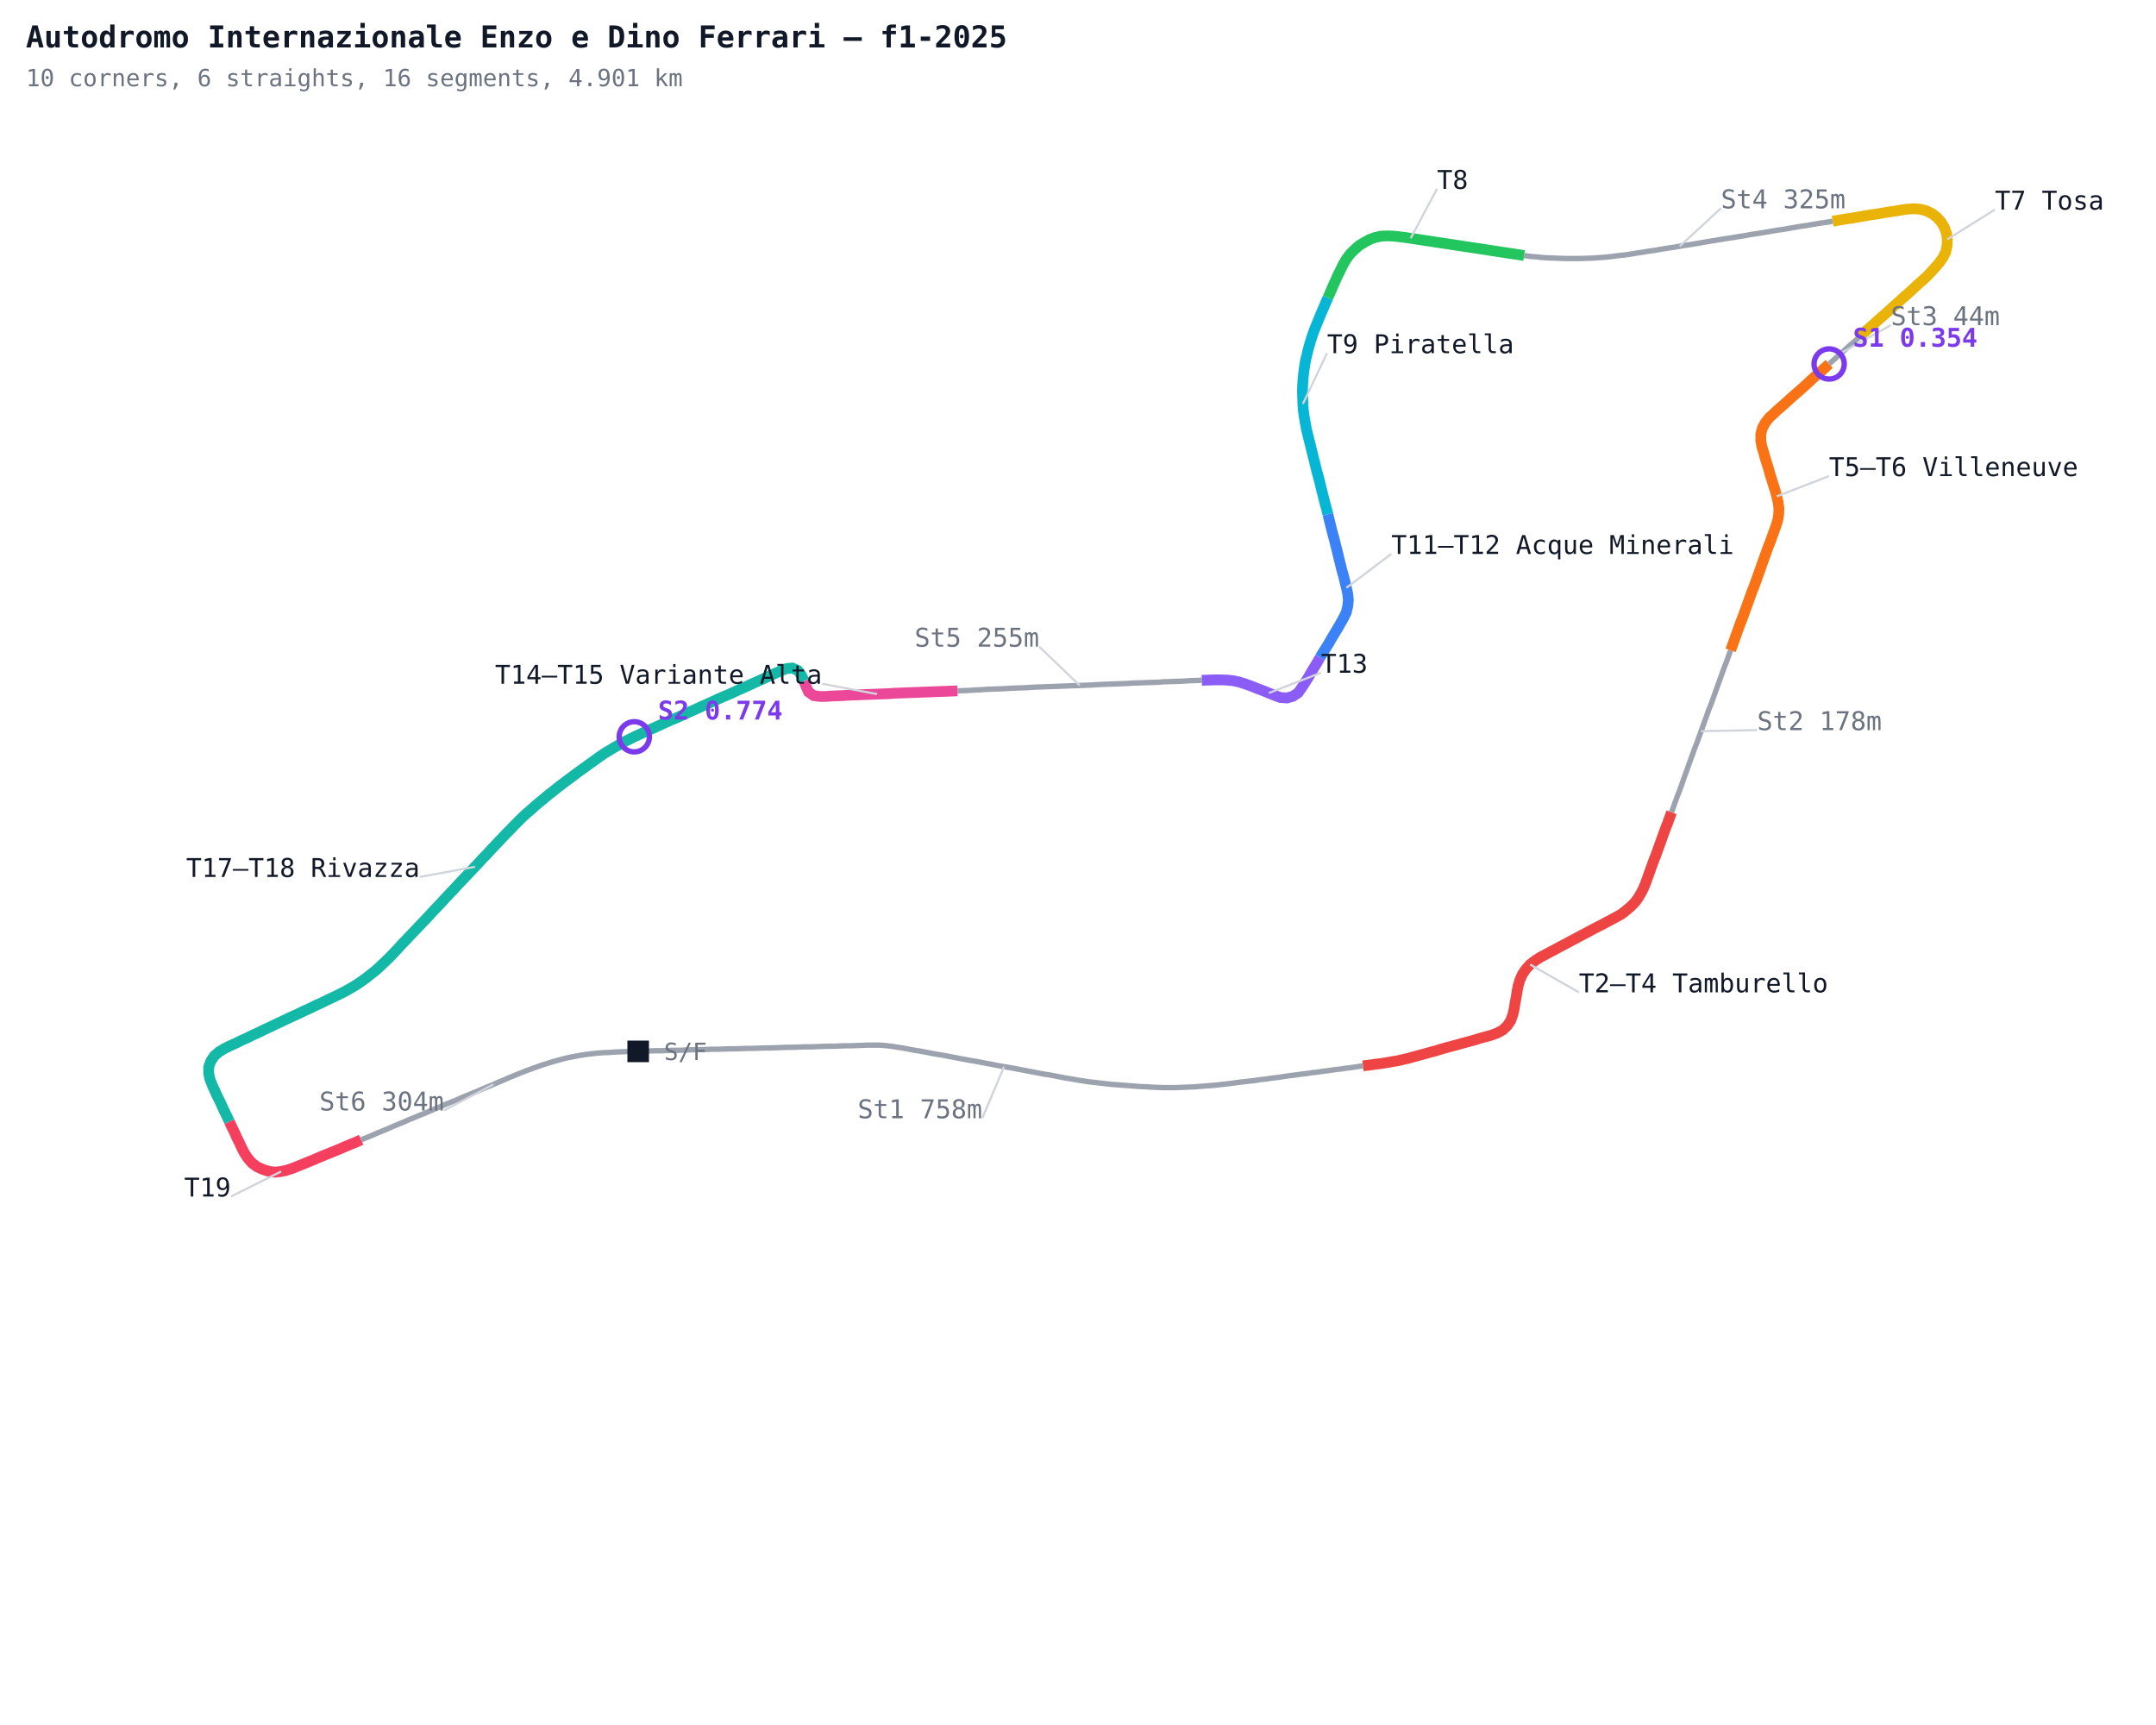
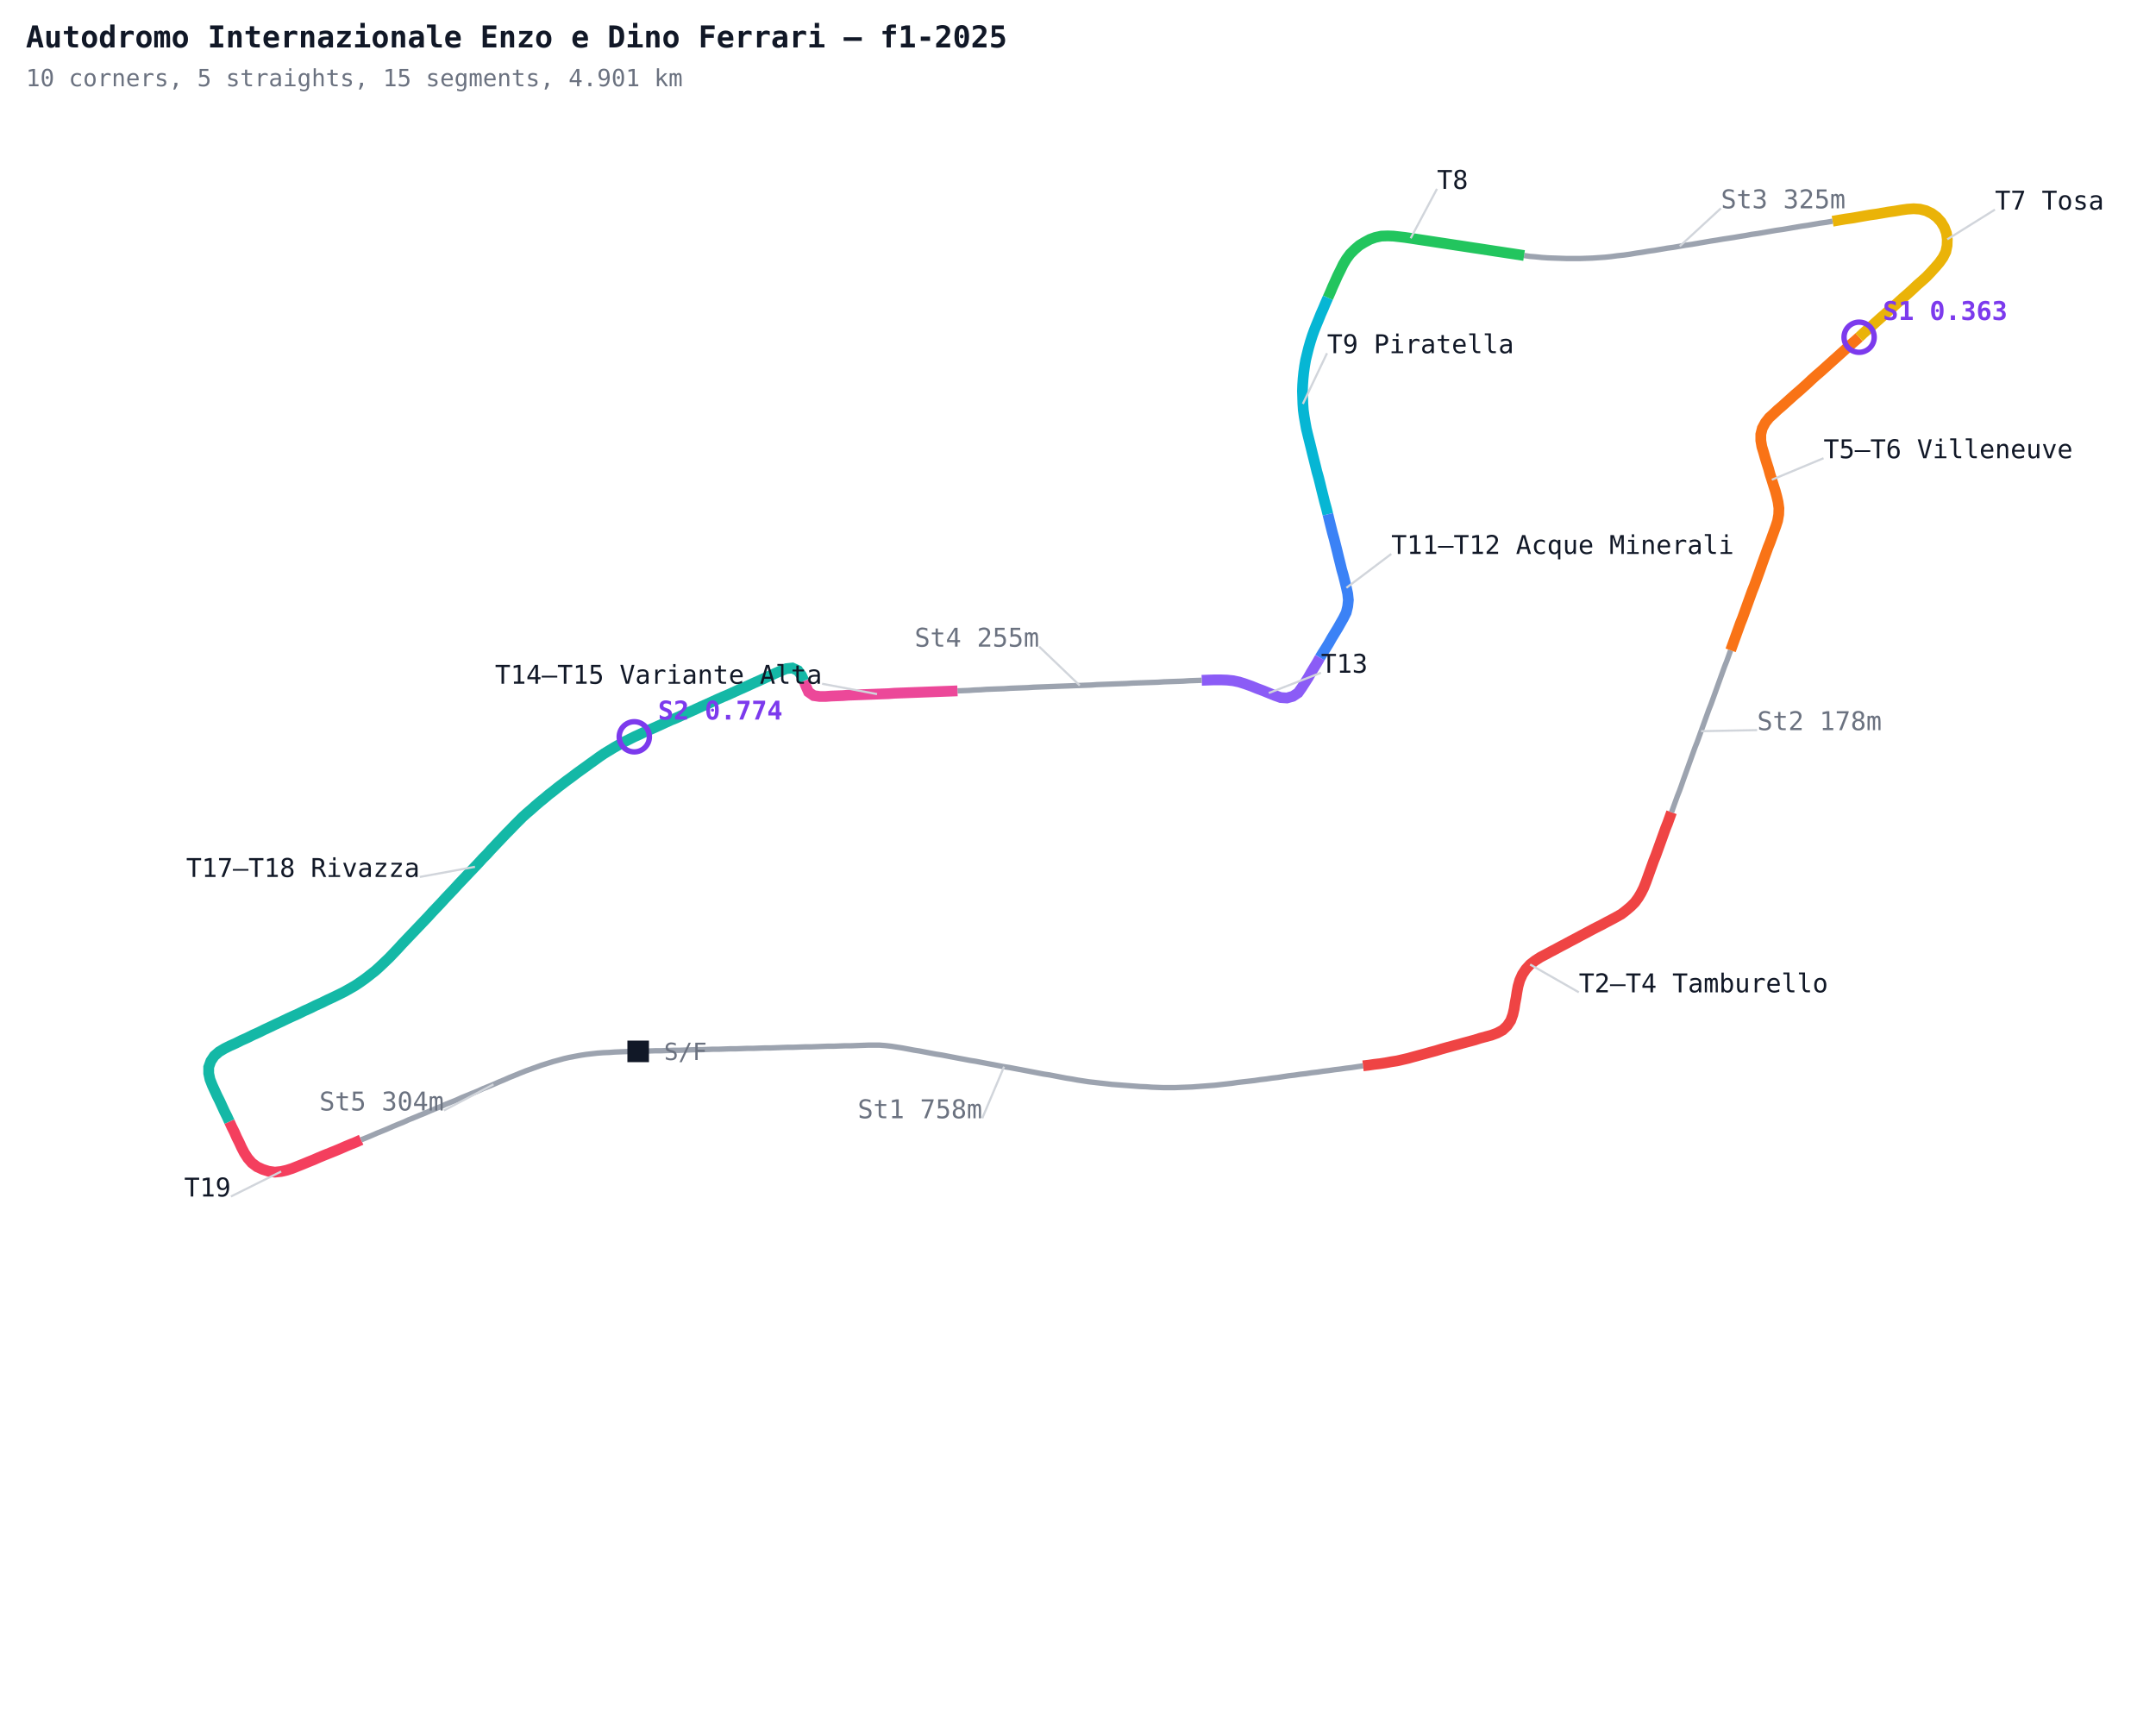
<svg xmlns="http://www.w3.org/2000/svg" width="1000" height="800" viewBox="0 0 1000 800">
  <defs>
    <style>
      .name { font-family: monospace; font-size: 12px; }
      .sector { font-family: monospace; font-size: 12px; fill: #7c3aed; font-weight: bold; }
      .title { font-family: monospace; font-size: 14px; fill: #111827; font-weight: bold; }
      .sub { font-family: monospace; font-size: 11px; fill: #6b7280; }
    </style>
  </defs>
  <rect width="1000" height="800" fill="#ffffff" />
  <polyline fill="none" stroke="#9ca3af" stroke-width="2.5" points="296.0,487.6 298.8,487.5 301.4,487.4 304.1,487.3 306.8,487.3 309.4,487.2 312.1,487.1 314.8,487.1 317.4,487.0 320.1,486.9 322.7,486.8 325.4,486.8 328.1,486.7 330.7,486.6 333.4,486.6 336.1,486.5 338.7,486.4 341.4,486.4 344.1,486.3 346.7,486.2 349.4,486.2 352.0,486.1 354.7,486.0 357.4,486.0 360.0,485.9 362.7,485.8 365.4,485.7 368.0,485.7 370.7,485.6 373.3,485.5 376.0,485.5 378.7,485.4 381.3,485.3 384.0,485.2 386.7,485.2 389.3,485.1 392.0,485.0 394.7,485.0 397.3,484.9 400.0,484.8 402.6,484.7 405.3,484.7 408.0,484.7 410.6,484.9 413.3,485.2 415.9,485.6 418.5,486.0 421.2,486.5 423.8,487.0 426.4,487.4 429.0,487.9 431.6,488.4 434.3,488.9 436.9,489.3 439.5,489.8 442.1,490.3 444.7,490.8 447.4,491.3 450.0,491.8 452.6,492.2 455.2,492.7 457.8,493.2 460.5,493.7 463.1,494.2 465.7,494.7 468.3,495.1 470.9,495.6 473.6,496.1 476.2,496.6 478.8,497.1 481.4,497.6 484.0,498.1 486.7,498.5 489.3,499.0 491.9,499.5 494.5,500.0 497.1,500.4 499.8,500.9 502.4,501.3 505.0,501.7 507.7,502.0 510.3,502.3 513.0,502.6 515.6,502.9 518.3,503.1 520.9,503.3 523.6,503.5 526.2,503.7 528.9,503.9 531.6,504.0 534.2,504.2 536.9,504.3 539.6,504.4 542.2,504.4 544.9,504.4 547.5,504.3 550.2,504.2 552.9,504.1 555.5,503.9 558.2,503.7 560.8,503.5 563.5,503.3 566.1,503.0 568.8,502.7 571.4,502.4 574.1,502.0 576.7,501.7 579.4,501.4 582.0,501.1 584.6,500.7 587.3,500.4 589.9,500.0 592.6,499.7 595.2,499.3 597.8,498.9 600.5,498.6 603.1,498.2 605.8,497.9 608.4,497.5 611.1,497.2 613.7,496.8 616.3,496.5 619.0,496.1 621.6,495.8 624.3,495.4 626.9,495.1 629.5,494.7 632.2,494.3" />
  <polyline fill="none" stroke="#ef4444" stroke-width="5" points="632.2,494.3 634.8,494.0 637.5,493.6 640.1,493.3 642.7,492.9 645.4,492.4 648.0,492.0 650.6,491.4 653.2,490.8 655.7,490.1 658.3,489.4 660.9,488.7 663.4,488.0 666.0,487.3 668.6,486.5 671.1,485.8 673.7,485.1 676.3,484.4 678.8,483.7 681.4,483.0 684.0,482.3 686.5,481.5 689.1,480.8 691.7,480.1 694.4,479.1 697.0,477.7 699.1,475.7 700.7,473.3 701.7,470.5 702.3,467.9 702.7,465.3 703.2,462.7 703.6,460.1 704.1,457.4 704.9,454.6 706.1,451.9 707.7,449.5 709.7,447.3 712.0,445.5 714.5,443.9 716.8,442.7 719.2,441.4 721.5,440.2 723.9,438.9 726.2,437.7 728.6,436.4 730.9,435.2 733.3,433.9 735.6,432.7 738.0,431.4 740.3,430.2 742.7,429.0 745.1,427.7 747.4,426.5 749.8,425.2 752.1,423.9 754.4,422.1 756.4,420.4 758.3,418.5 759.9,416.3 761.2,414.1 762.4,411.7 763.4,409.2 764.3,406.7 765.2,404.2 766.1,401.7 767.0,399.2 768.0,396.7 768.9,394.2 769.8,391.7 770.7,389.2 771.6,386.7 772.5,384.2 773.5,381.7 774.4,379.2 775.3,376.7" />
  <polyline fill="none" stroke="#9ca3af" stroke-width="2.5" points="775.3,376.7 776.2,374.2 777.1,371.7 778.0,369.2 779.0,366.7 779.9,364.2 780.8,361.6 781.7,359.1 782.6,356.6 783.5,354.1 784.4,351.6 785.3,349.1 786.2,346.6 787.2,344.1 788.1,341.6 789.0,339.1 789.9,336.6 790.8,334.1 791.7,331.6 792.6,329.1 793.6,326.6 794.5,324.1 795.4,321.6 796.3,319.1 797.2,316.6 798.1,314.1 799.0,311.6 799.9,309.1 800.9,306.6 801.8,304.1 802.7,301.6" />
-   <polyline fill="none" stroke="#f97316" stroke-width="5" points="802.7,301.6 803.6,299.1 804.5,296.6 805.4,294.1 806.3,291.6 807.2,289.1 808.2,286.6 809.1,284.1 810.0,281.6 810.9,279.1 811.8,276.6 812.7,274.1 813.7,271.6 814.6,269.1 815.5,266.6 816.4,264.1 817.3,261.5 818.2,259.0 819.1,256.5 820.0,254.0 821.0,251.5 821.9,249.0 822.8,246.5 823.7,244.0 824.5,241.5 825.0,238.6 825.1,235.7 824.7,232.8 824.1,230.2 823.4,227.6 822.6,225.1 821.8,222.5 821.0,220.0 820.3,217.4 819.5,214.9 818.7,212.3 818.0,209.8 817.2,207.2 816.7,204.3 816.7,201.4 817.4,198.6 818.8,196.0 820.6,193.7 822.6,191.9 824.5,190.1 826.5,188.4 828.5,186.6 830.5,184.8 832.5,183.0 834.5,181.3 836.5,179.5 838.5,177.7 840.4,175.9 842.4,174.1 844.4,172.4 846.4,170.6 848.4,168.8" />
-   <polyline fill="none" stroke="#9ca3af" stroke-width="2.5" points="848.4,168.8 850.4,167.0 852.3,165.3 854.3,163.5 856.3,161.7 858.3,159.9 860.3,158.2 862.3,156.4" />
+   <polyline fill="none" stroke="#f97316" stroke-width="5" points="802.7,301.6 803.6,299.1 804.5,296.6 805.4,294.1 806.3,291.6 807.2,289.1 808.2,286.6 809.1,284.1 810.0,281.6 810.9,279.1 811.8,276.6 812.7,274.1 813.7,271.6 814.6,269.1 815.5,266.6 816.4,264.1 817.3,261.5 818.2,259.0 819.1,256.5 820.0,254.0 821.0,251.5 821.9,249.0 822.8,246.5 823.7,244.0 824.5,241.5 825.0,238.6 825.1,235.7 824.7,232.8 824.1,230.2 823.4,227.6 822.6,225.1 821.8,222.5 821.0,220.0 820.3,217.4 819.5,214.9 818.7,212.3 818.0,209.8 817.2,207.2 816.7,204.3 816.7,201.4 817.4,198.6 818.8,196.0 820.6,193.7 822.6,191.9 824.5,190.1 826.5,188.4 828.5,186.6 830.5,184.8 832.5,183.0 834.5,181.3 836.5,179.5 838.5,177.7 840.4,175.9 842.4,174.1 844.4,172.4 846.4,170.6 848.4,168.8 850.4,167.0 852.3,165.3 854.3,163.5 856.3,161.7 858.3,159.9 860.3,158.2 862.3,156.4" />
  <polyline fill="none" stroke="#eab308" stroke-width="5" points="862.3,156.4 864.2,154.6 866.2,152.8 868.2,151.1 870.2,149.3 872.2,147.5 874.4,145.6 876.4,143.8 878.4,142.0 880.5,140.1 882.7,138.1 884.9,136.2 887.1,134.2 889.2,132.2 891.4,130.3 893.6,128.3 895.6,126.2 897.6,124.0 899.5,121.8 901.2,119.4 902.5,116.8 903.1,113.9 903.2,111.0 902.8,108.1 901.8,105.4 900.3,102.9 898.3,100.7 896.0,99.0 893.3,97.7 890.5,97.0 887.6,96.8 884.7,97.0 881.8,97.4 878.9,97.9 876.0,98.3 873.1,98.8 870.2,99.3 867.3,99.7 864.4,100.2 861.6,100.7 858.7,101.2 855.8,101.6 852.9,102.1 850.0,102.6" />
  <polyline fill="none" stroke="#9ca3af" stroke-width="2.5" points="850.0,102.6 847.1,103.1 844.2,103.5 841.3,104.0 838.4,104.5 835.6,104.9 832.7,105.4 829.8,105.9 826.9,106.4 824.0,106.8 821.1,107.3 818.2,107.8 815.3,108.3 812.4,108.7 809.8,109.2 807.2,109.6 804.3,110.1 801.7,110.5 799.0,110.9 796.1,111.4 793.5,111.8 790.6,112.3 787.7,112.8 784.8,113.3 782.0,113.7 779.1,114.2 776.2,114.7 773.3,115.1 770.4,115.6 767.5,116.1 764.6,116.5 761.7,117.0 758.9,117.4 756.0,117.9 753.1,118.3 750.2,118.6 747.3,119.0 744.4,119.3 741.4,119.5 738.5,119.7 735.6,119.8 732.7,119.9 729.7,119.9 726.8,119.9 723.9,119.8 721.0,119.7 718.1,119.6 715.1,119.4 712.2,119.1 709.6,118.9 706.9,118.5" />
  <polyline fill="none" stroke="#22c55e" stroke-width="5" points="706.9,118.5 704.3,118.1 701.7,117.7 699.0,117.3 696.4,116.9 693.7,116.5 691.1,116.1 688.5,115.7 685.9,115.3 683.2,114.9 680.6,114.5 678.0,114.1 675.3,113.7 672.7,113.3 670.1,112.9 667.4,112.5 664.8,112.1 662.2,111.7 659.5,111.3 656.9,110.9 654.3,110.5 651.6,110.1 649.0,109.8 646.3,109.5 643.7,109.4 640.7,109.5 637.9,110.1 635.4,111.0 632.8,112.4 630.5,113.8 628.3,115.7 626.2,117.8 624.5,120.1 623.0,122.6 621.7,125.3 620.4,127.9 619.2,130.6 618.1,133.0 617.1,135.4 615.9,138.1" />
  <polyline fill="none" stroke="#06b6d4" stroke-width="5" points="615.9,138.1 614.8,140.6 613.8,143.0 612.6,145.7 611.6,148.2 610.6,150.6 609.6,153.1 608.7,155.6 607.8,158.4 607.0,161.2 606.3,164.0 605.6,166.9 605.1,169.8 604.7,172.7 604.4,175.6 604.2,178.5 604.1,181.4 604.2,184.4 604.3,187.3 604.5,190.2 604.9,193.1 605.4,196.0 605.9,198.8 606.6,201.7 607.3,204.5 608.0,207.3 608.7,210.2 609.4,213.0 610.1,215.8 610.8,218.7 611.6,221.5 612.3,224.3 613.0,227.2 613.7,230.0 614.4,232.8 615.2,235.7 615.9,238.5" />
  <polyline fill="none" stroke="#3b82f6" stroke-width="5" points="615.9,238.5 616.6,241.4 617.3,244.2 618.0,247.0 618.8,249.9 619.5,252.7 620.2,255.5 620.9,258.4 621.6,261.2 622.3,264.1 623.1,266.9 623.8,269.7 624.5,272.6 625.1,275.4 625.4,278.3 625.1,281.2 624.4,284.1 623.1,286.7 621.8,289.0 620.5,291.3 619.1,293.6 617.7,295.9 616.4,298.2 615.0,300.5 613.6,302.7 612.2,305.0" />
  <polyline fill="none" stroke="#8b5cf6" stroke-width="5" points="612.2,305.0 610.9,307.3 609.5,309.6 608.1,311.9 606.8,314.2 605.4,316.4 603.8,318.9 602.1,321.3 599.7,322.9 596.9,323.7 594.0,323.5 591.2,322.5 588.5,321.4 585.8,320.3 583.1,319.3 580.4,318.2 577.6,317.2 574.8,316.3 572.0,315.7 569.1,315.4 566.2,315.3 563.2,315.3 560.3,315.4 557.4,315.5" />
  <polyline fill="none" stroke="#9ca3af" stroke-width="2.5" points="557.4,315.5 554.5,315.6 551.6,315.7 548.6,315.9 545.7,316.0 542.8,316.1 539.9,316.2 537.0,316.4 534.0,316.5 531.1,316.6 528.2,316.7 525.3,316.8 522.3,317.0 519.4,317.1 516.7,317.2 514.1,317.3 511.4,317.4 508.8,317.5 506.1,317.7 503.4,317.8 500.8,317.9 498.1,318.0 495.5,318.1 492.8,318.2 490.1,318.3 487.5,318.4 484.8,318.5 482.2,318.6 479.5,318.7 476.6,318.9 473.9,319.0 471.2,319.1 468.6,319.2 465.7,319.4 462.7,319.5 460.1,319.6 457.4,319.7 454.8,319.9 452.1,320.0 449.4,320.2 446.8,320.3 444.1,320.4" />
  <polyline fill="none" stroke="#ec4899" stroke-width="5" points="444.1,320.4 441.5,320.5 438.8,320.6 436.1,320.7 433.5,320.8 430.8,320.9 428.1,321.0 425.5,321.1 422.8,321.2 420.2,321.3 417.5,321.4 414.8,321.5 412.2,321.7 409.5,321.8 406.8,321.9 404.2,322.0 401.5,322.1 398.9,322.2 396.2,322.3 393.5,322.4 390.9,322.6 388.2,322.7 385.6,322.8 382.9,323.0 380.2,323.0 377.4,322.6 375.0,320.9 373.8,318.2 372.9,315.8" />
  <polyline fill="none" stroke="#14b8a6" stroke-width="5" points="372.9,315.8 371.8,313.3 370.1,311.0 367.5,309.8 364.7,310.1 362.2,311.1 359.7,312.2 357.3,313.3 354.9,314.4 352.5,315.5 350.0,316.6 347.6,317.7 345.2,318.8 342.7,319.9 340.3,321.0 337.9,322.1 335.5,323.1 333.0,324.2 330.6,325.3 328.2,326.4 325.7,327.5 323.3,328.6 320.9,329.7 318.4,330.8 316.0,331.9 313.6,333.0 311.1,334.0 308.7,335.1 306.3,336.2 303.9,337.3 301.4,338.4 299.0,339.5 296.6,340.6 294.2,341.7 291.8,342.9 289.4,344.1 287.1,345.4 284.8,346.7 282.5,348.1 280.2,349.5 278.0,351.0 275.8,352.6 273.7,354.1 271.5,355.7 269.4,357.2 267.2,358.8 265.1,360.4 262.9,362.0 260.8,363.6 258.7,365.2 256.6,366.9 254.5,368.5 252.5,370.2 250.4,371.9 248.4,373.6 246.4,375.4 244.4,377.1 242.4,378.9 240.5,380.8 238.6,382.7 236.8,384.6 234.9,386.5 233.1,388.4 231.2,390.4 229.4,392.3 227.6,394.2 225.8,396.2 223.9,398.1 222.1,400.1 220.3,402.0 218.5,403.9 216.6,405.9 214.6,408.0 212.6,410.1 210.6,412.3 208.6,414.4 206.6,416.5 204.6,418.7 202.6,420.8 200.6,422.9 198.6,425.1 196.6,427.2 194.6,429.3 192.6,431.4 190.5,433.6 188.5,435.7 186.5,437.8 184.5,440.0 182.5,442.1 180.5,444.2 178.4,446.2 176.3,448.2 174.1,450.2 171.8,452.0 169.5,453.8 167.1,455.5 164.7,457.1 162.1,458.6 159.6,460.0 157.0,461.3 154.3,462.6 151.7,463.8 149.1,465.1 146.4,466.3 143.8,467.6 141.1,468.8 138.5,470.1 135.8,471.3 133.2,472.5 130.5,473.8 127.9,475.0 125.2,476.3 122.6,477.5 120.0,478.8 117.3,480.0 114.7,481.3 112.0,482.5 109.4,483.8 106.7,485.0 104.1,486.3 101.6,487.8 99.4,489.7 97.8,492.1 96.8,494.9 96.8,497.8 97.4,500.6 98.5,503.4 99.6,505.8 100.7,508.2 101.9,510.6 103.0,513.0 104.1,515.4 105.3,517.8 106.4,520.2" />
  <polyline fill="none" stroke="#f43f5e" stroke-width="5" points="106.4,520.2 107.5,522.6 108.7,525.0 109.8,527.5 111.0,529.9 112.1,532.3 113.3,534.6 114.9,537.1 116.8,539.3 119.2,541.1 121.8,542.3 124.6,543.2 127.5,543.6 130.4,543.3 133.0,542.7 135.5,541.9 138.0,540.9 140.5,539.9 142.9,538.9 145.4,537.9 147.9,536.8 150.3,535.8 152.8,534.8 155.3,533.8 157.7,532.8 160.2,531.7 162.6,530.7 165.1,529.7 167.5,528.6" />
  <polyline fill="none" stroke="#9ca3af" stroke-width="2.5" points="167.5,528.6 170.0,527.6 172.4,526.6 174.9,525.5 177.4,524.5 179.8,523.5 182.3,522.4 184.7,521.4 187.2,520.4 189.6,519.3 192.1,518.3 194.5,517.3 197.0,516.3 199.5,515.2 201.9,514.2 204.4,513.2 206.8,512.1 209.3,511.1 211.8,510.1 214.2,509.0 216.7,508.0 219.1,507.0 221.6,506.0 224.0,504.9 226.5,503.9 228.9,502.9 231.4,501.8 233.8,500.8 236.3,499.7 238.8,498.7 241.2,497.7 243.7,496.7 246.2,495.8 248.7,494.9 251.2,494.0 253.8,493.2 256.3,492.4 258.9,491.7 261.4,491.0 264.0,490.4 266.6,489.9 269.3,489.4 271.9,489.0 274.5,488.7 277.2,488.4 279.9,488.2 282.5,488.1 285.2,487.9 287.8,487.8 290.5,487.7 293.2,487.6" />
  <line x1="465.7" y1="494.7" x2="455.6" y2="518.6" stroke="#d1d5db" stroke-width="1" />
  <text x="455.6" y="518.6" text-anchor="end" class="name" fill="#6b7280">St1 758m</text>
  <line x1="709.7" y1="447.3" x2="732.3" y2="460.2" stroke="#d1d5db" stroke-width="1" />
  <text x="732.3" y="460.2" text-anchor="start" class="name" fill="#111827">T2–T4 Tamburello</text>
  <line x1="789.0" y1="339.1" x2="815.0" y2="338.6" stroke="#d1d5db" stroke-width="1" />
  <text x="815.0" y="338.6" text-anchor="start" class="name" fill="#6b7280">St2 178m</text>
-   <line x1="824.1" y1="230.2" x2="848.3" y2="220.8" stroke="#d1d5db" stroke-width="1" />
-   <text x="848.3" y="220.8" text-anchor="start" class="name" fill="#111827">T5–T6 Villeneuve</text>
-   <line x1="854.3" y1="163.5" x2="877.0" y2="150.8" stroke="#d1d5db" stroke-width="1" />
-   <text x="877.0" y="150.8" text-anchor="start" class="name" fill="#6b7280">St3 44m</text>
+   <line x1="821.8" y1="222.5" x2="845.8" y2="212.5" stroke="#d1d5db" stroke-width="1" />
+   <text x="845.8" y="212.5" text-anchor="start" class="name" fill="#111827">T5–T6 Villeneuve</text>
  <line x1="903.2" y1="111.0" x2="925.3" y2="97.2" stroke="#d1d5db" stroke-width="1" />
  <text x="925.3" y="97.2" text-anchor="start" class="name" fill="#111827">T7 Tosa</text>
  <line x1="779.1" y1="114.2" x2="798.2" y2="96.6" stroke="#d1d5db" stroke-width="1" />
-   <text x="798.2" y="96.6" text-anchor="start" class="name" fill="#6b7280">St4 325m</text>
+   <text x="798.2" y="96.6" text-anchor="start" class="name" fill="#6b7280">St3 325m</text>
  <line x1="654.3" y1="110.5" x2="666.5" y2="87.6" stroke="#d1d5db" stroke-width="1" />
  <text x="666.5" y="87.6" text-anchor="start" class="name" fill="#111827">T8</text>
  <line x1="604.3" y1="187.3" x2="615.5" y2="163.8" stroke="#d1d5db" stroke-width="1" />
  <text x="615.5" y="163.8" text-anchor="start" class="name" fill="#111827">T9 Piratella</text>
  <line x1="624.5" y1="272.6" x2="645.3" y2="256.9" stroke="#d1d5db" stroke-width="1" />
  <text x="645.3" y="256.9" text-anchor="start" class="name" fill="#111827">T11–T12 Acque Minerali</text>
  <line x1="588.5" y1="321.4" x2="612.7" y2="312.0" stroke="#d1d5db" stroke-width="1" />
  <text x="612.7" y="312.0" text-anchor="start" class="name" fill="#111827">T13</text>
  <line x1="500.8" y1="317.9" x2="482.0" y2="299.9" stroke="#d1d5db" stroke-width="1" />
-   <text x="482.0" y="299.9" text-anchor="end" class="name" fill="#6b7280">St5 255m</text>
+   <text x="482.0" y="299.9" text-anchor="end" class="name" fill="#6b7280">St4 255m</text>
  <line x1="406.8" y1="321.9" x2="381.3" y2="317.1" stroke="#d1d5db" stroke-width="1" />
  <text x="381.3" y="317.1" text-anchor="end" class="name" fill="#111827">T14–T15 Variante Alta</text>
  <line x1="220.3" y1="402.0" x2="194.7" y2="406.7" stroke="#d1d5db" stroke-width="1" />
  <text x="194.7" y="406.7" text-anchor="end" class="name" fill="#111827">T17–T18 Rivazza</text>
  <line x1="130.4" y1="543.3" x2="107.1" y2="554.9" stroke="#d1d5db" stroke-width="1" />
  <text x="107.1" y="554.9" text-anchor="end" class="name" fill="#111827">T19</text>
  <line x1="228.9" y1="502.9" x2="205.9" y2="515.0" stroke="#d1d5db" stroke-width="1" />
-   <text x="205.9" y="515.0" text-anchor="end" class="name" fill="#6b7280">St6 304m</text>
-   <circle cx="848.4" cy="168.8" r="7" fill="none" stroke="#7c3aed" stroke-width="2.5" />
-   <text x="859.4" y="160.8" class="sector">S1 0.354</text>
+   <text x="205.9" y="515.0" text-anchor="end" class="name" fill="#6b7280">St5 304m</text>
+   <circle cx="862.3" cy="156.4" r="7" fill="none" stroke="#7c3aed" stroke-width="2.5" />
+   <text x="873.3" y="148.4" class="sector">S1 0.363</text>
  <circle cx="294.2" cy="341.7" r="7" fill="none" stroke="#7c3aed" stroke-width="2.5" />
  <text x="305.2" y="333.7" class="sector">S2 0.774</text>
  <rect x="291.0" y="482.6" width="10" height="10" fill="#111827" />
  <text x="308.0" y="491.6" class="sub">S/F</text>
  <text class="title" x="12" y="22">Autodromo Internazionale Enzo e Dino Ferrari — f1-2025</text>
-   <text class="sub" x="12" y="40">10 corners, 6 straights, 16 segments, 4.901 km</text>
+   <text class="sub" x="12" y="40">10 corners, 5 straights, 15 segments, 4.901 km</text>
</svg>
